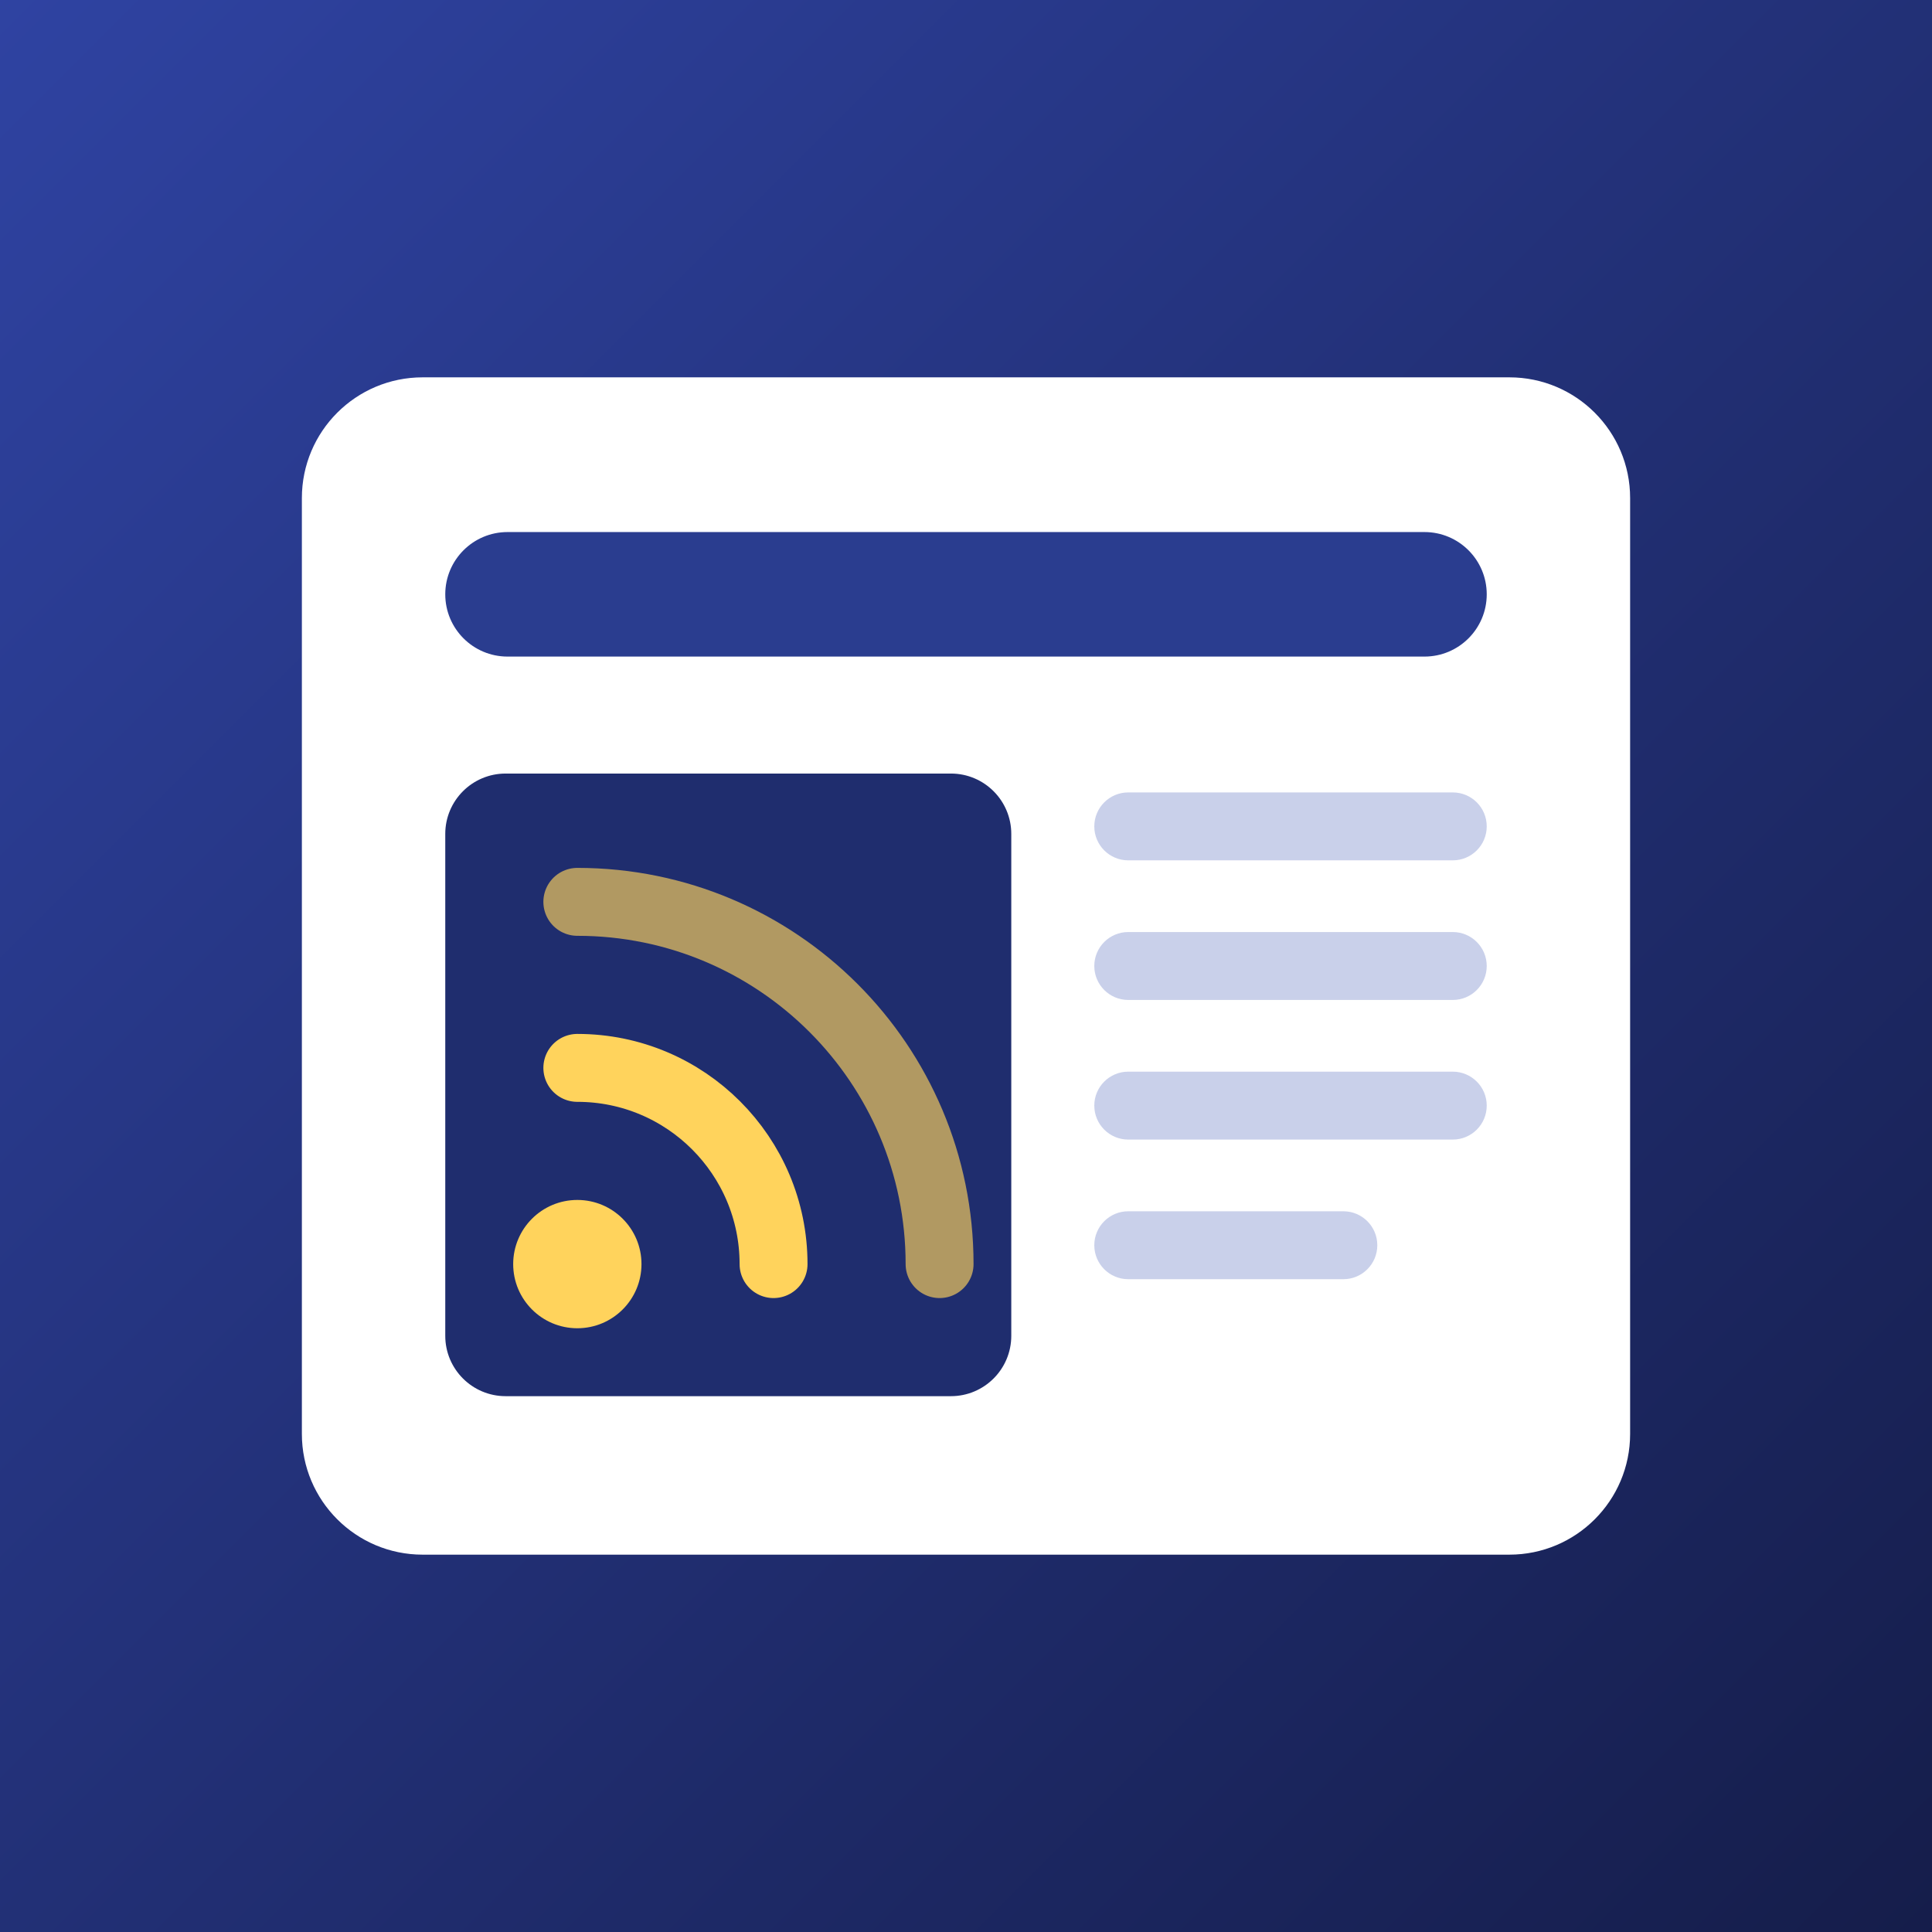
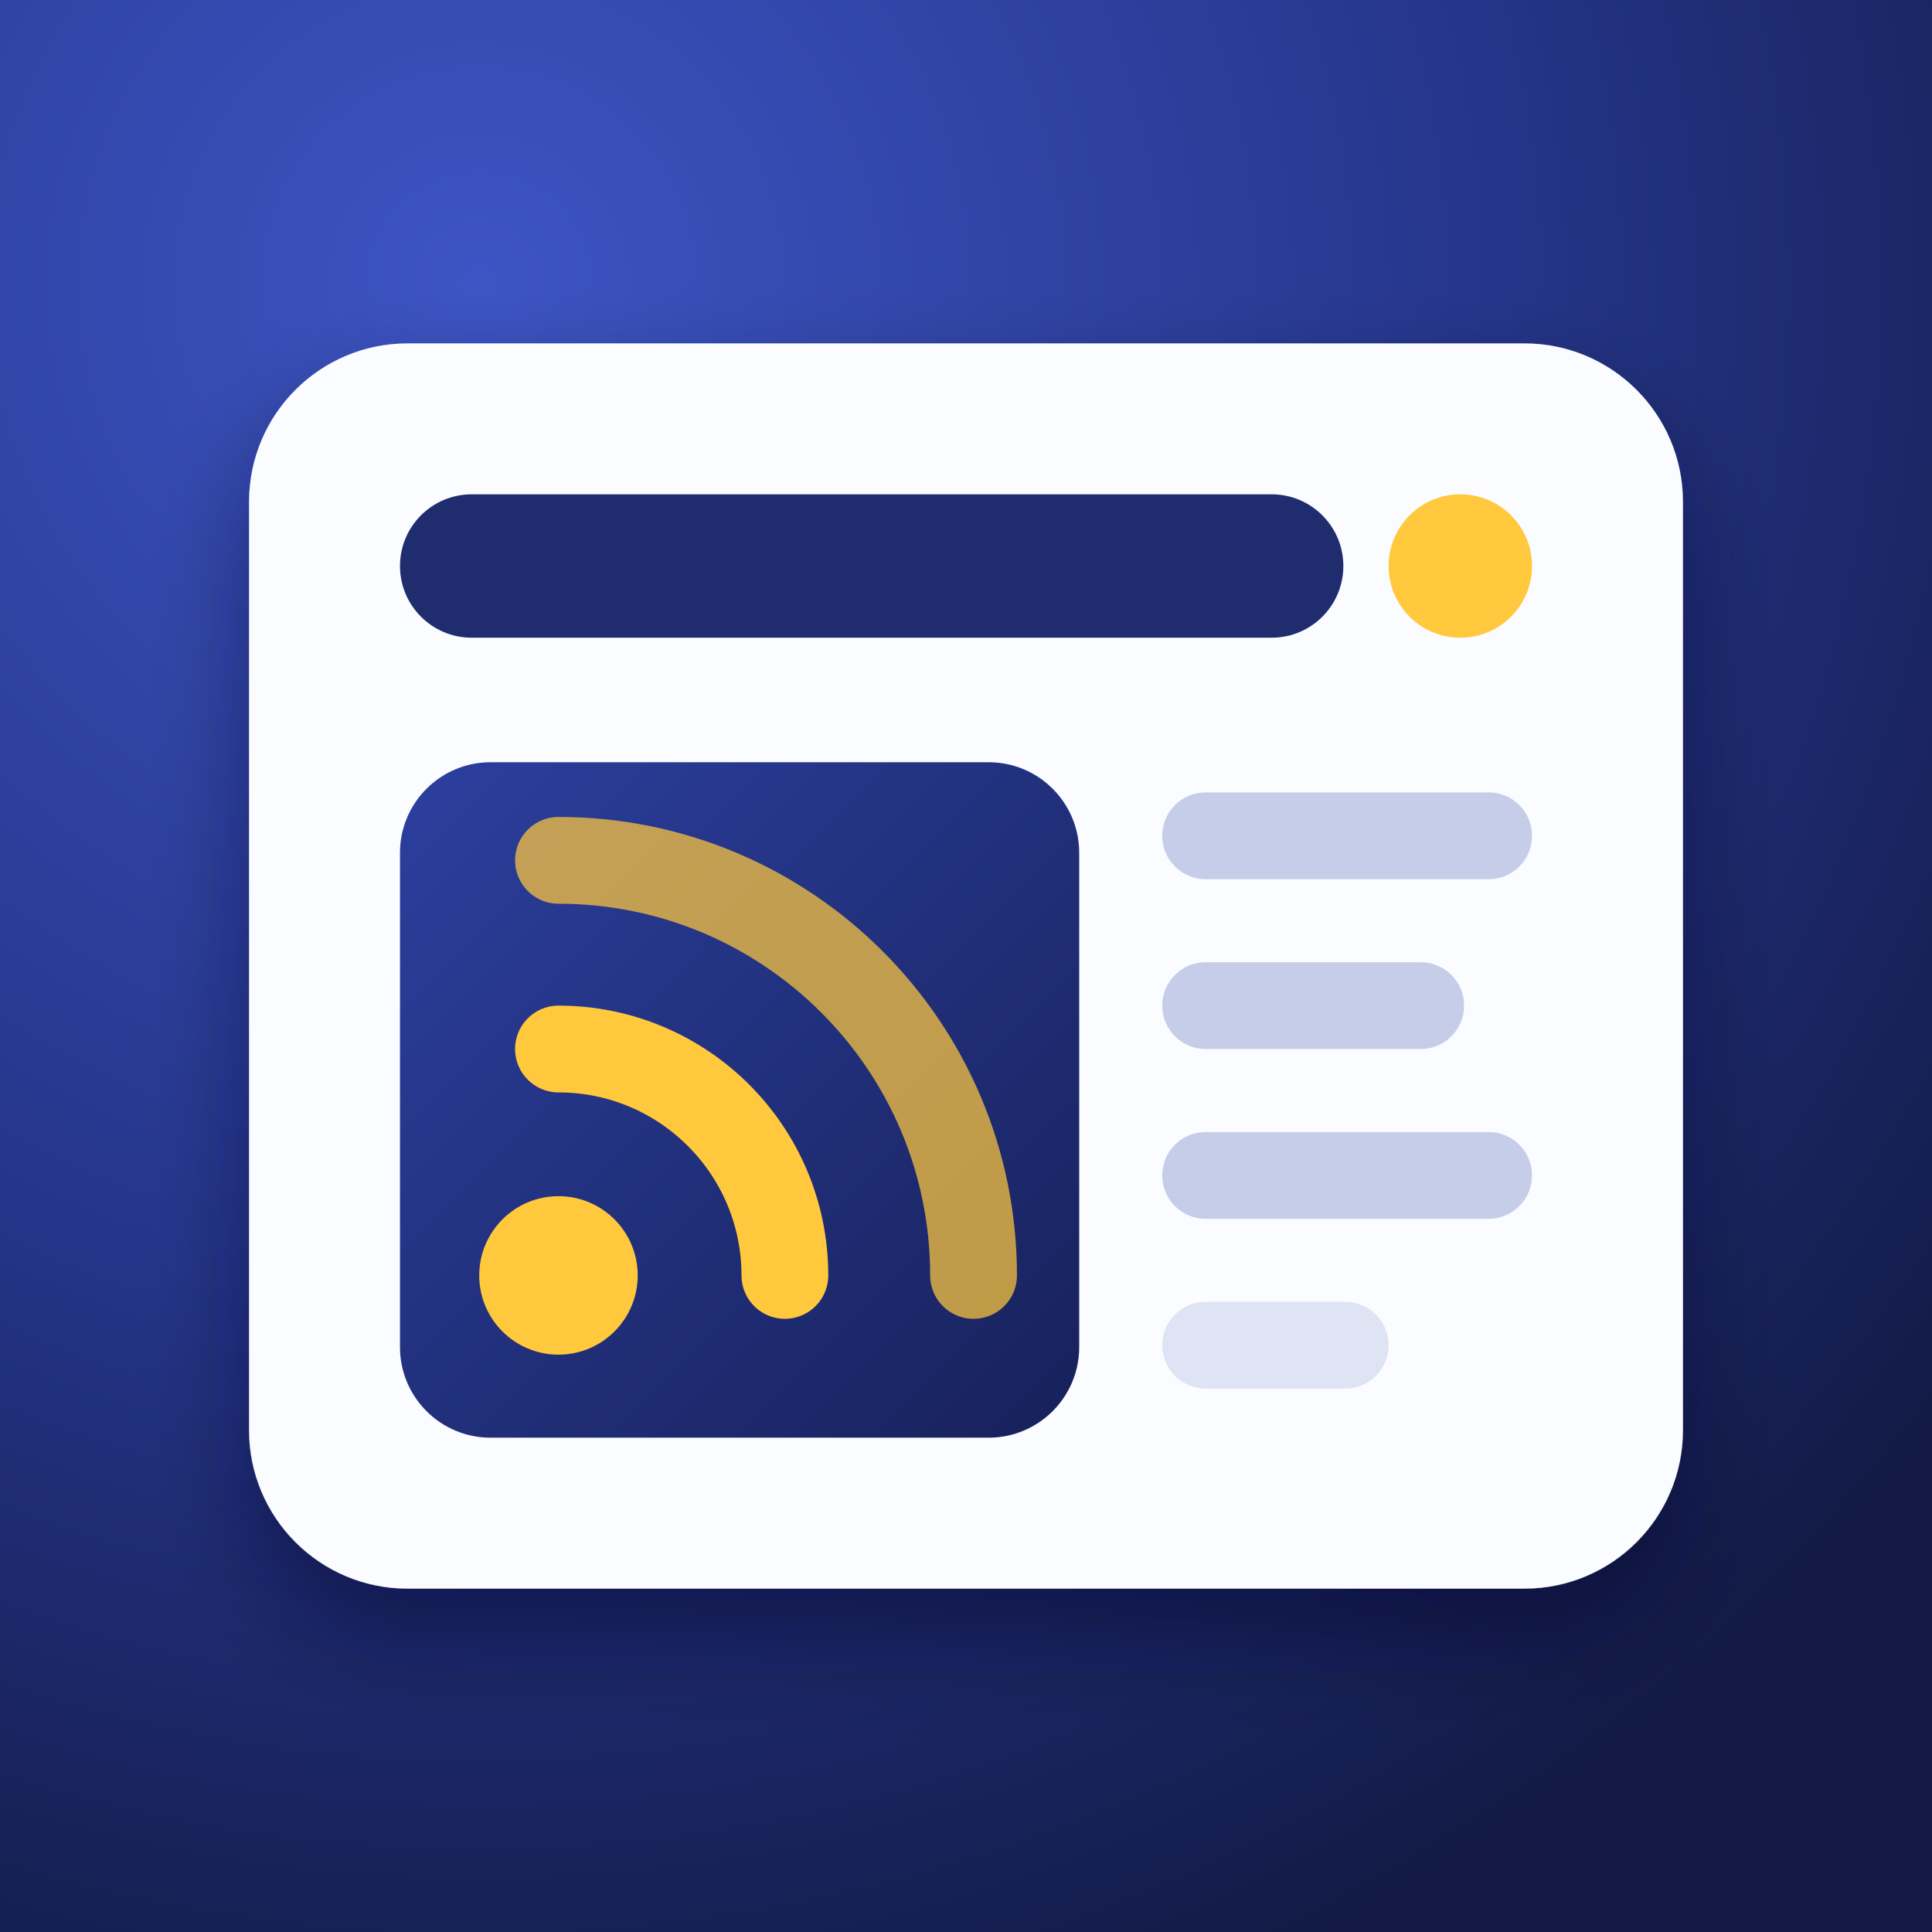
<svg xmlns="http://www.w3.org/2000/svg" viewBox="0 0 1024 1024">
  <defs>
-     <linearGradient id="g" x1="0" y1="0" x2="1" y2="1">
-       <stop offset="0" stop-color="#2f43a2" />
-       <stop offset="1" stop-color="#151d4a" />
+     <radialGradient id="bg" cx="25%" cy="15%" r="95%">
+       <stop offset="0" stop-color="#3d55c4" />
+       <stop offset=".55" stop-color="#25358a" />
+       <stop offset="1" stop-color="#121a45" />
+     </radialGradient>
+     <linearGradient id="panel" x1="0" y1="0" x2="1" y2="1">
+       <stop offset="0" stop-color="#2c3f9e" />
+       <stop offset="1" stop-color="#17215a" />
    </linearGradient>
+     <filter id="sh" x="-20%" y="-20%" width="140%" height="150%">
+       <feDropShadow dx="0" dy="26" stdDeviation="26" flood-color="#060a24" flood-opacity=".45" />
+     </filter>
  </defs>
-   <rect width="1024" height="1024" fill="url(#g)" />
-   <rect x="160" y="200" width="704" height="624" rx="64" fill="#ffffff" />
-   <rect x="236" y="282" width="552" height="66" rx="33" fill="#2a3d8f" />
-   <rect x="236" y="410" width="300" height="330" rx="32" fill="#1f2d6e" />
-   <circle cx="306" cy="670" r="34" fill="#ffd35c" />
-   <path d="M306 566 A104 104 0 0 1 410 670" fill="none" stroke="#ffd35c" stroke-width="36" stroke-linecap="round" />
-   <path d="M306 478 A192 192 0 0 1 498 670" fill="none" stroke="#ffd35c" stroke-width="36" stroke-linecap="round" stroke-opacity=".65" />
-   <rect x="580" y="420" width="208" height="36" rx="18" fill="#c9d0ea" />
-   <rect x="580" y="494" width="208" height="36" rx="18" fill="#c9d0ea" />
-   <rect x="580" y="568" width="208" height="36" rx="18" fill="#c9d0ea" />
-   <rect x="580" y="642" width="150" height="36" rx="18" fill="#c9d0ea" />
+   <rect width="1024" height="1024" fill="url(#bg)" />
+   <rect x="132" y="182" width="760" height="660" rx="84" fill="#fbfcff" filter="url(#sh)" />
+   <rect x="212" y="262" width="500" height="76" rx="38" fill="#1f2d6e" />
+   <circle cx="774" cy="300" r="38" fill="#ffc83d" />
+   <rect x="212" y="404" width="360" height="358" rx="48" fill="url(#panel)" />
+   <circle cx="296" cy="676" r="42" fill="#ffc83d" />
+   <path d="M296 556 A120 120 0 0 1 416 676" fill="none" stroke="#ffc83d" stroke-width="46" stroke-linecap="round" />
+   <path d="M296 456 A220 220 0 0 1 516 676" fill="none" stroke="#ffc83d" stroke-width="46" stroke-linecap="round" stroke-opacity=".72" />
+   <rect x="616" y="420" width="196" height="46" rx="23" fill="#c5cde9" />
+   <rect x="616" y="510" width="160" height="46" rx="23" fill="#c5cde9" />
+   <rect x="616" y="600" width="196" height="46" rx="23" fill="#c5cde9" />
+   <rect x="616" y="690" width="120" height="46" rx="23" fill="#dfe4f4" />
</svg>
